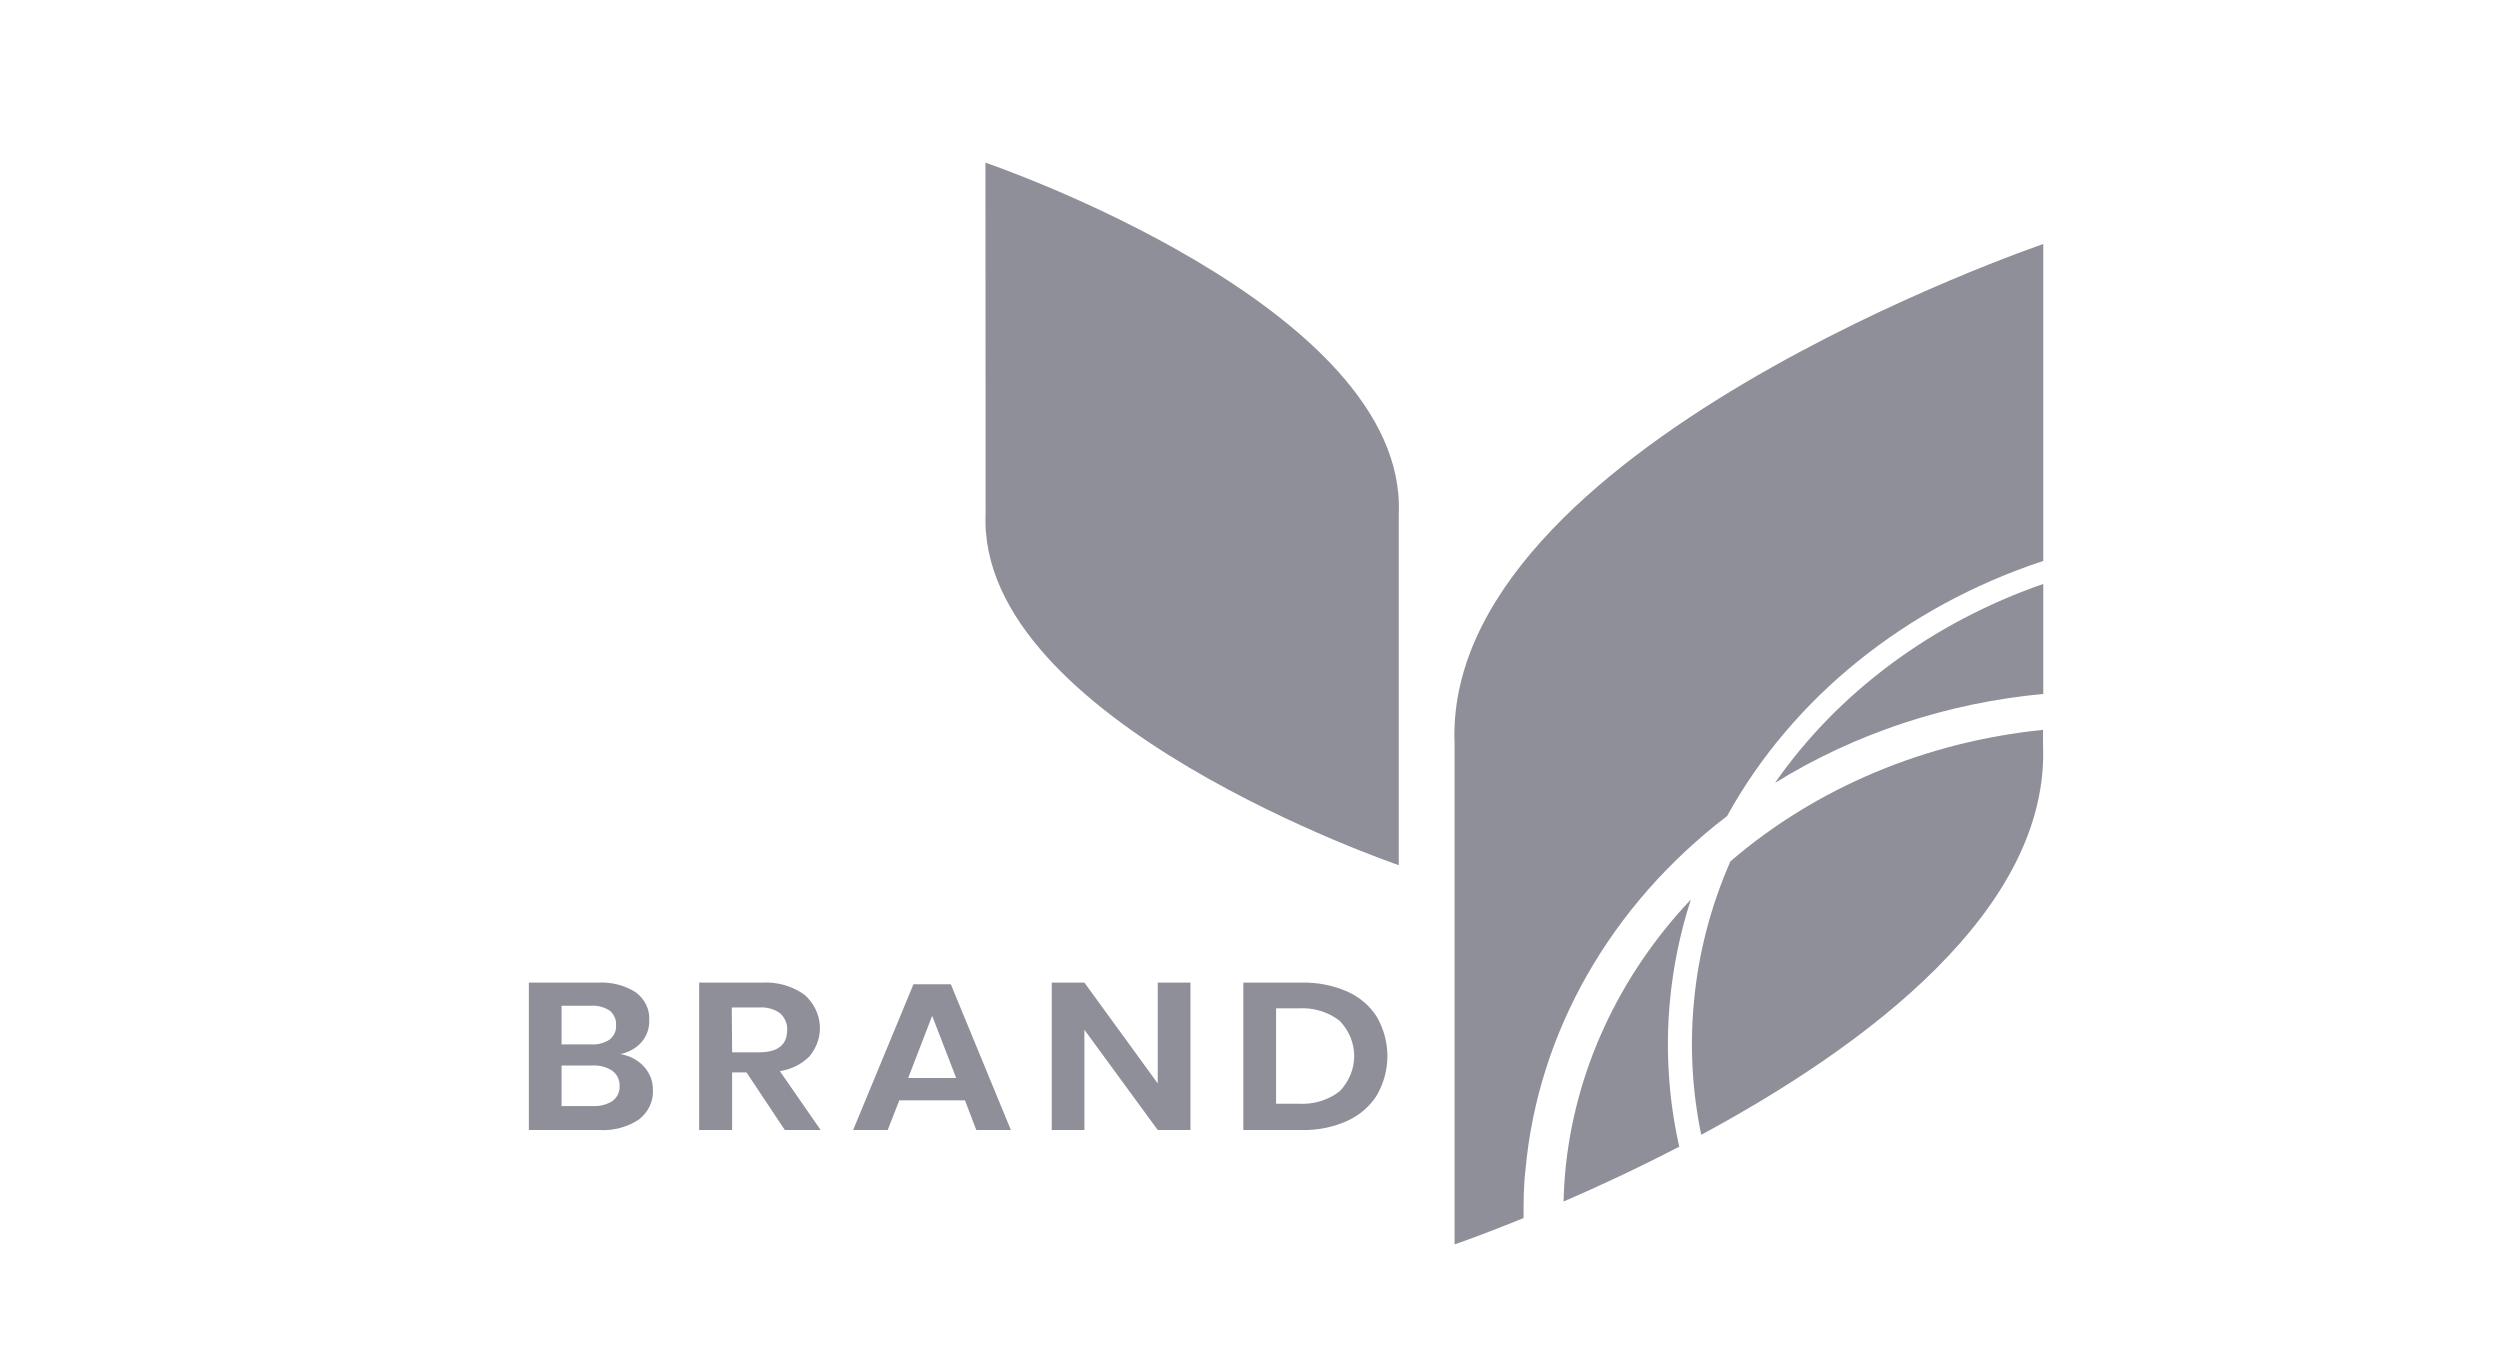
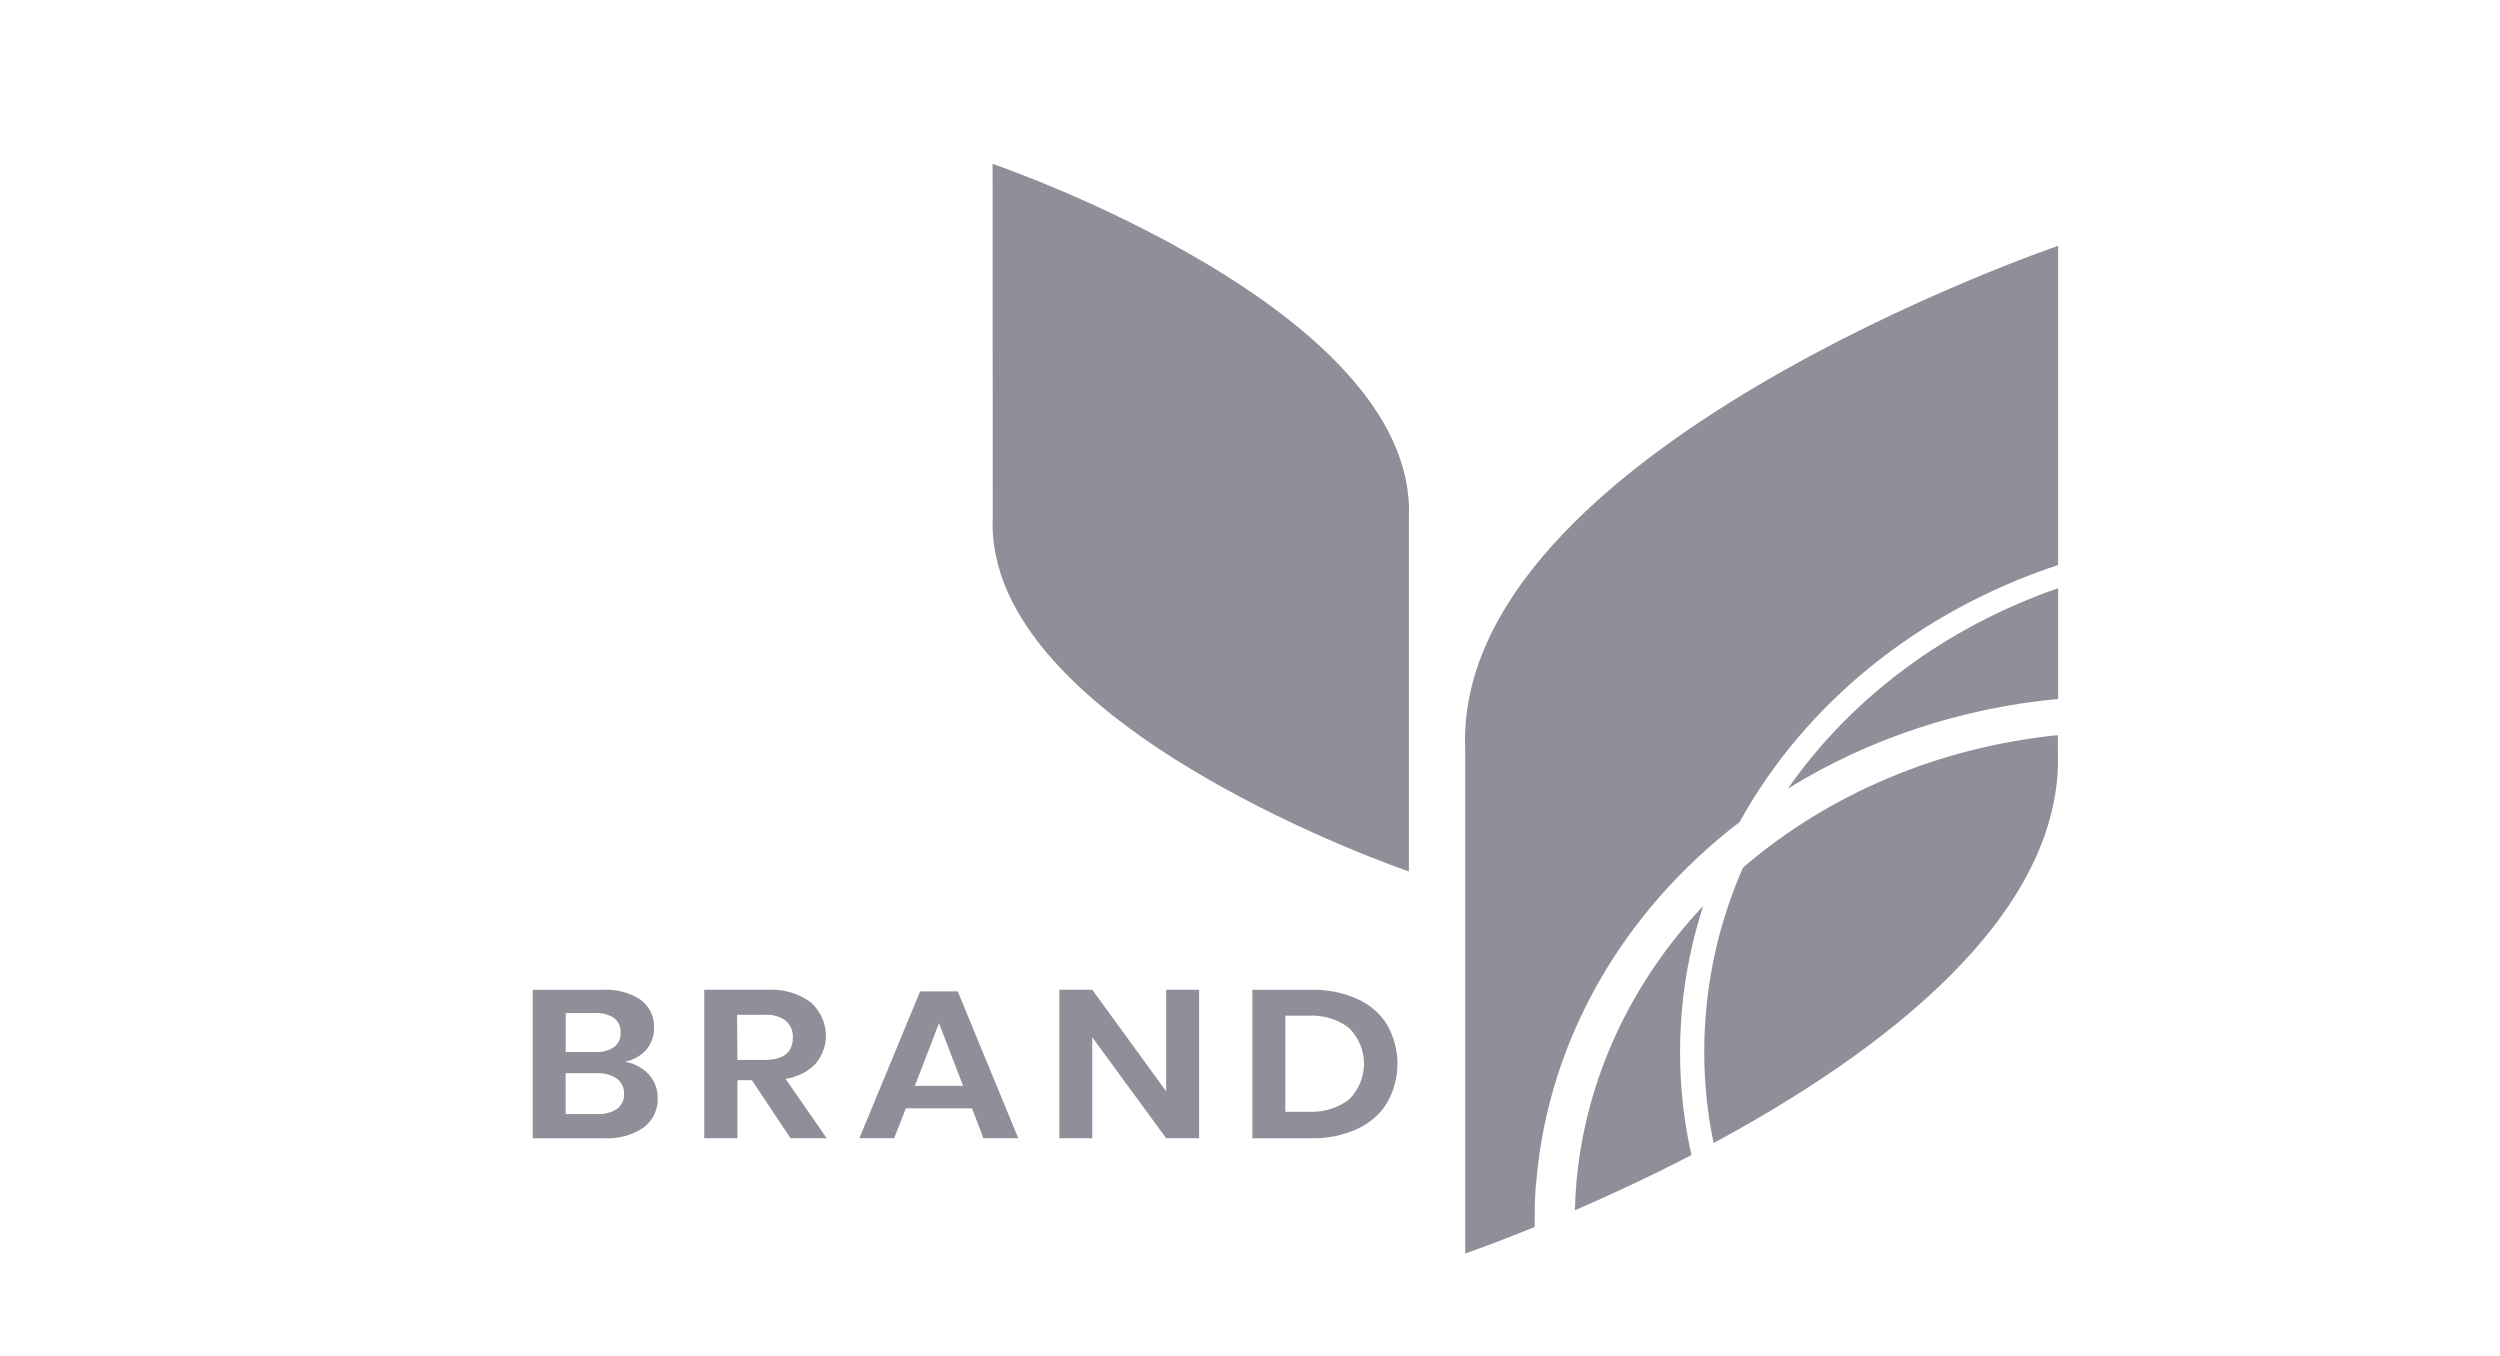
- <svg xmlns="http://www.w3.org/2000/svg" width="104" height="56" viewBox="0 0 104 56" fill="none">
-   <path d="M26.792 44.373C27.037 44.647 27.168 44.989 27.161 45.341C27.174 45.57 27.129 45.799 27.03 46.011C26.931 46.222 26.78 46.411 26.589 46.563C26.112 46.887 25.521 47.046 24.925 47.009H22V40.877H24.865C25.431 40.843 25.992 40.987 26.453 41.284C26.637 41.424 26.784 41.6 26.881 41.799C26.977 41.998 27.021 42.215 27.008 42.432C27.025 42.77 26.907 43.103 26.675 43.369C26.453 43.613 26.146 43.782 25.804 43.849C26.192 43.913 26.542 44.098 26.792 44.373ZM23.361 43.447H24.586C24.864 43.466 25.14 43.394 25.364 43.244C25.456 43.169 25.528 43.075 25.573 42.972C25.619 42.868 25.637 42.756 25.627 42.645C25.636 42.533 25.617 42.422 25.572 42.319C25.527 42.215 25.457 42.122 25.368 42.045C25.137 41.891 24.852 41.818 24.566 41.839H23.361V43.447ZM25.484 45.799C25.582 45.722 25.66 45.626 25.71 45.518C25.76 45.41 25.782 45.293 25.774 45.176C25.781 45.058 25.758 44.939 25.707 44.83C25.656 44.721 25.577 44.624 25.477 44.547C25.238 44.387 24.943 44.308 24.645 44.325H23.361V46.012H24.662C24.955 46.027 25.245 45.952 25.484 45.799Z" fill="#8E8F99" />
-   <path d="M32.649 47.009L31.055 44.613H30.456V47.009H29.085V40.877H31.68C32.335 40.836 32.981 41.022 33.487 41.398C33.85 41.731 34.069 42.17 34.104 42.635C34.14 43.1 33.989 43.561 33.68 43.936C33.36 44.266 32.923 44.486 32.442 44.559L34.139 47.009H32.649ZM30.456 43.777H31.577C32.356 43.777 32.745 43.467 32.745 42.848C32.753 42.722 32.732 42.595 32.682 42.477C32.633 42.358 32.557 42.25 32.459 42.159C32.213 41.975 31.896 41.886 31.577 41.91H30.442L30.456 43.777Z" fill="#8E8F99" />
-   <path d="M40.143 45.775H37.411L36.928 47.009H35.49L38 40.946H39.554L42.053 47.009H40.615L40.143 45.775ZM39.777 44.846L38.778 42.258L37.78 44.846H39.777Z" fill="#8E8F99" />
-   <path d="M49.523 47.009H48.162L45.111 42.839V47.009H43.753V40.877H45.111L48.162 45.071V40.877H49.523V47.009Z" fill="#8E8F99" />
-   <path d="M57.29 45.541C57.009 46.004 56.58 46.381 56.059 46.623C55.467 46.892 54.809 47.025 54.146 47.009H51.723V40.877H54.146C54.808 40.861 55.465 40.991 56.059 41.254C56.58 41.491 57.009 41.864 57.29 42.324C57.57 42.823 57.716 43.374 57.716 43.933C57.716 44.492 57.57 45.043 57.29 45.541ZM55.733 45.395C56.121 44.987 56.335 44.468 56.335 43.931C56.335 43.394 56.121 42.875 55.733 42.468C55.263 42.099 54.651 41.911 54.029 41.946H53.084V45.916H54.029C54.651 45.951 55.263 45.764 55.733 45.395Z" fill="#8E8F99" />
-   <path d="M40.995 6.767C40.995 6.767 58.561 12.737 58.189 21.377V35.991C58.189 35.991 40.635 30.017 41.001 21.377L40.995 6.767Z" fill="#8E8F99" />
-   <path d="M73.839 32.569C77.156 30.514 80.994 29.241 85 28.867V24.292C80.384 25.893 76.469 28.797 73.839 32.569Z" fill="#8E8F99" />
-   <path d="M71.846 33.948C74.561 29.025 79.269 25.227 85 23.334V10.152C85 10.152 59.982 18.657 60.511 30.961V51.767C60.511 51.767 61.626 51.386 63.38 50.673C63.38 50.008 63.38 49.337 63.46 48.663C63.978 42.951 66.994 37.658 71.846 33.948Z" fill="#8E8F99" />
-   <path d="M69.466 41.677C69.598 40.234 69.891 38.807 70.341 37.417C67.32 40.621 65.491 44.597 65.11 48.786C65.074 49.181 65.054 49.577 65.044 49.984C66.465 49.37 68.119 48.603 69.856 47.701C69.412 45.72 69.281 43.691 69.466 41.677Z" fill="#8E8F99" />
-   <path d="M70.461 41.752C70.295 43.575 70.399 45.409 70.771 47.207C77.606 43.525 85.286 37.836 84.99 30.961V30.362C80.107 30.854 75.538 32.776 71.985 35.832C71.154 37.726 70.64 39.721 70.461 41.752Z" fill="#8E8F99" />
+ <svg xmlns="http://www.w3.org/2000/svg" version="1.1" width="59" height="32" viewBox="0 0 59 32">
+   <path fill="#8e8f99" d="M15.31 25.356c0.14 0.156 0.215 0.352 0.211 0.553 0.007 0.131-0.019 0.262-0.075 0.383s-0.143 0.229-0.252 0.316c-0.273 0.185-0.61 0.276-0.951 0.255h-1.671v-3.504h1.637c0.323-0.019 0.644 0.063 0.907 0.233 0.106 0.080 0.189 0.18 0.245 0.294s0.080 0.238 0.073 0.361c0.010 0.193-0.058 0.383-0.19 0.536-0.127 0.139-0.303 0.236-0.498 0.274 0.222 0.036 0.422 0.143 0.565 0.3zM13.349 24.827h0.7c0.159 0.011 0.317-0.031 0.445-0.116 0.053-0.043 0.093-0.096 0.12-0.155s0.037-0.123 0.031-0.187c0.005-0.063-0.006-0.127-0.031-0.186s-0.066-0.113-0.117-0.156c-0.132-0.088-0.295-0.13-0.458-0.118h-0.688v0.919zM14.562 26.171c0.056-0.044 0.1-0.099 0.129-0.161s0.041-0.129 0.036-0.195c0.004-0.068-0.009-0.135-0.038-0.198s-0.074-0.118-0.131-0.162c-0.137-0.091-0.305-0.136-0.475-0.127h-0.734v0.964h0.744c0.167 0.009 0.333-0.034 0.47-0.122z" />
+   <path fill="#8e8f99" d="M18.656 26.862l-0.911-1.369h-0.342v1.369h-0.783v-3.504h1.483c0.374-0.023 0.744 0.083 1.033 0.298 0.207 0.19 0.332 0.441 0.353 0.707s-0.066 0.529-0.242 0.743c-0.183 0.189-0.433 0.314-0.707 0.356l0.97 1.4h-0.852zM17.403 25.015h0.641c0.445 0 0.667-0.177 0.667-0.531 0.005-0.072-0.008-0.145-0.036-0.212s-0.072-0.13-0.128-0.181c-0.141-0.105-0.322-0.156-0.504-0.142h-0.648l0.008 1.067z" />
+   <path fill="#8e8f99" d="M22.939 26.157h-1.561l-0.276 0.705h-0.821l1.434-3.465h0.888l1.428 3.465h-0.822l-0.27-0.705zM22.73 25.627l-0.57-1.479-0.57 1.479h1.141z" />
+   <path fill="#8e8f99" d="M28.299 26.862h-0.778l-1.744-2.383v2.383h-0.776v-3.504h0.776l1.744 2.397v-2.397h0.778v3.504z" />
+   <path fill="#8e8f99" d="M32.737 26.024c-0.161 0.265-0.406 0.48-0.704 0.618-0.338 0.154-0.714 0.23-1.093 0.221h-1.384v-3.504h1.384c0.378-0.009 0.754 0.065 1.093 0.216 0.298 0.135 0.543 0.348 0.704 0.611 0.16 0.285 0.243 0.6 0.243 0.919s-0.083 0.634-0.243 0.919zM31.847 25.94c0.222-0.233 0.344-0.529 0.344-0.836s-0.122-0.604-0.344-0.836c-0.268-0.211-0.618-0.318-0.974-0.298h-0.54v2.268h0.54c0.355 0.020 0.705-0.087 0.974-0.298z" />
+   <path fill="#8e8f99" d="M23.425 3.867c0 0 10.038 3.412 9.825 8.349v8.351c0 0-10.031-3.413-9.821-8.351l-0.004-8.349z" />
+   <path fill="#8e8f99" d="M42.194 18.611c1.896-1.175 4.089-1.902 6.378-2.116v-2.614c-2.638 0.915-4.875 2.575-6.378 4.73z" />
+   <path fill="#8e8f99" d="M41.055 19.399c1.552-2.813 4.242-4.983 7.517-6.065v-7.532c0 0-14.296 4.86-13.993 11.891v11.889c0 0 0.637-0.217 1.639-0.625 0-0.38 0-0.764 0.046-1.149 0.296-3.264 2.020-6.289 4.792-8.409z" />
+   <path fill="#8e8f99" d="M39.695 23.815c0.075-0.825 0.243-1.64 0.5-2.434-1.726 1.831-2.772 4.103-2.989 6.497-0.021 0.226-0.032 0.452-0.038 0.685 0.812-0.351 1.757-0.789 2.75-1.304-0.253-1.132-0.328-2.291-0.222-3.443z" />
+   <path fill="#8e8f99" d="M40.264 23.858c-0.095 1.042-0.036 2.090 0.177 3.117 3.906-2.104 8.294-5.355 8.125-9.284v-0.342c-2.791 0.281-5.401 1.379-7.431 3.126-0.475 1.082-0.769 2.222-0.871 3.383z" />
</svg>
